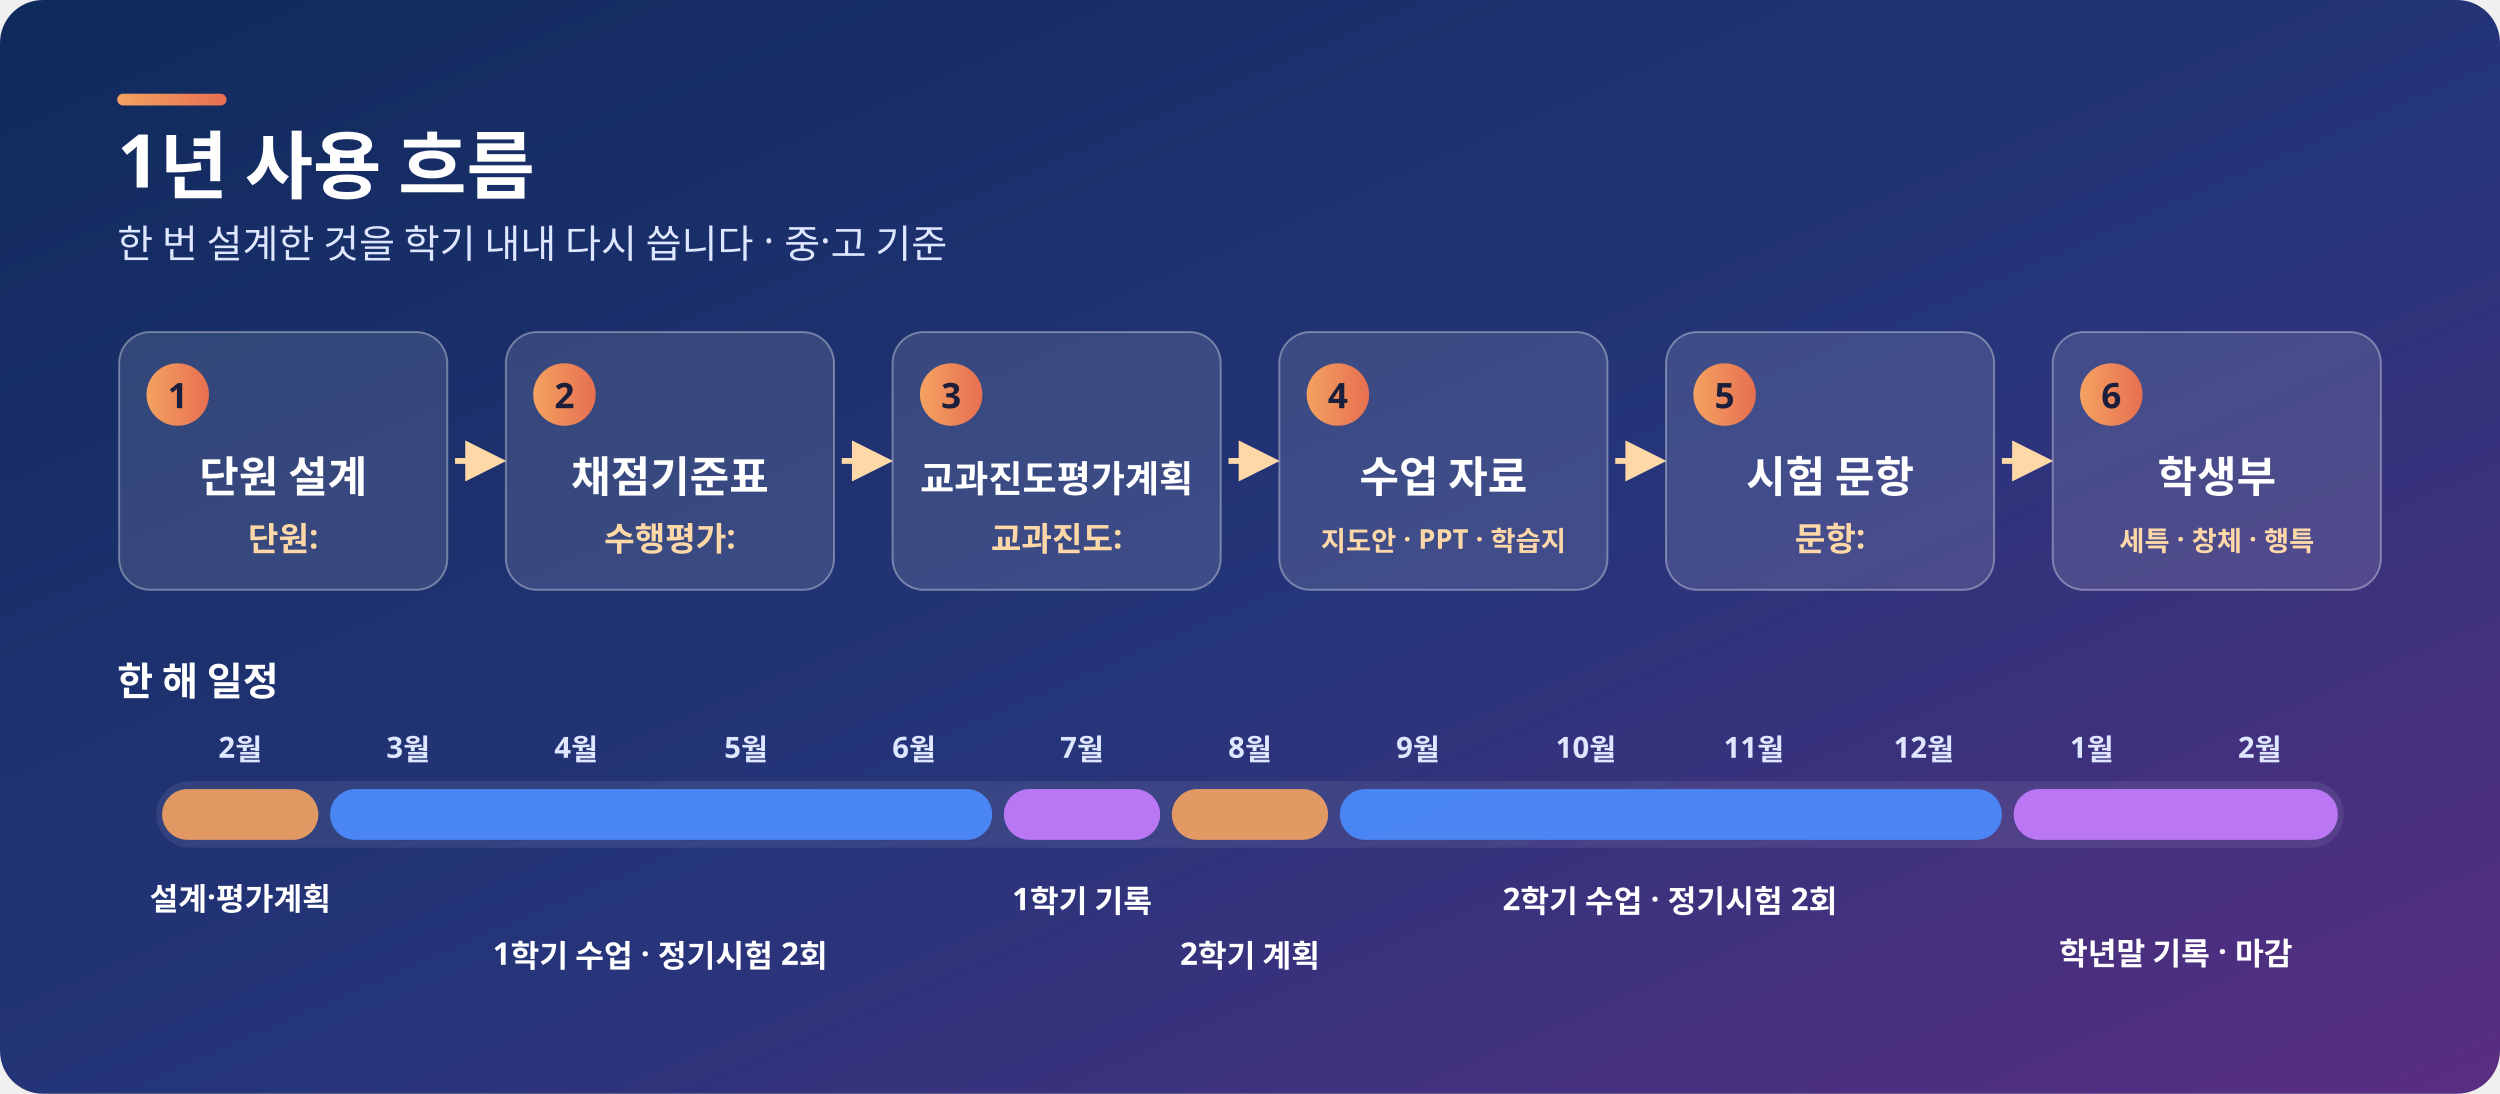
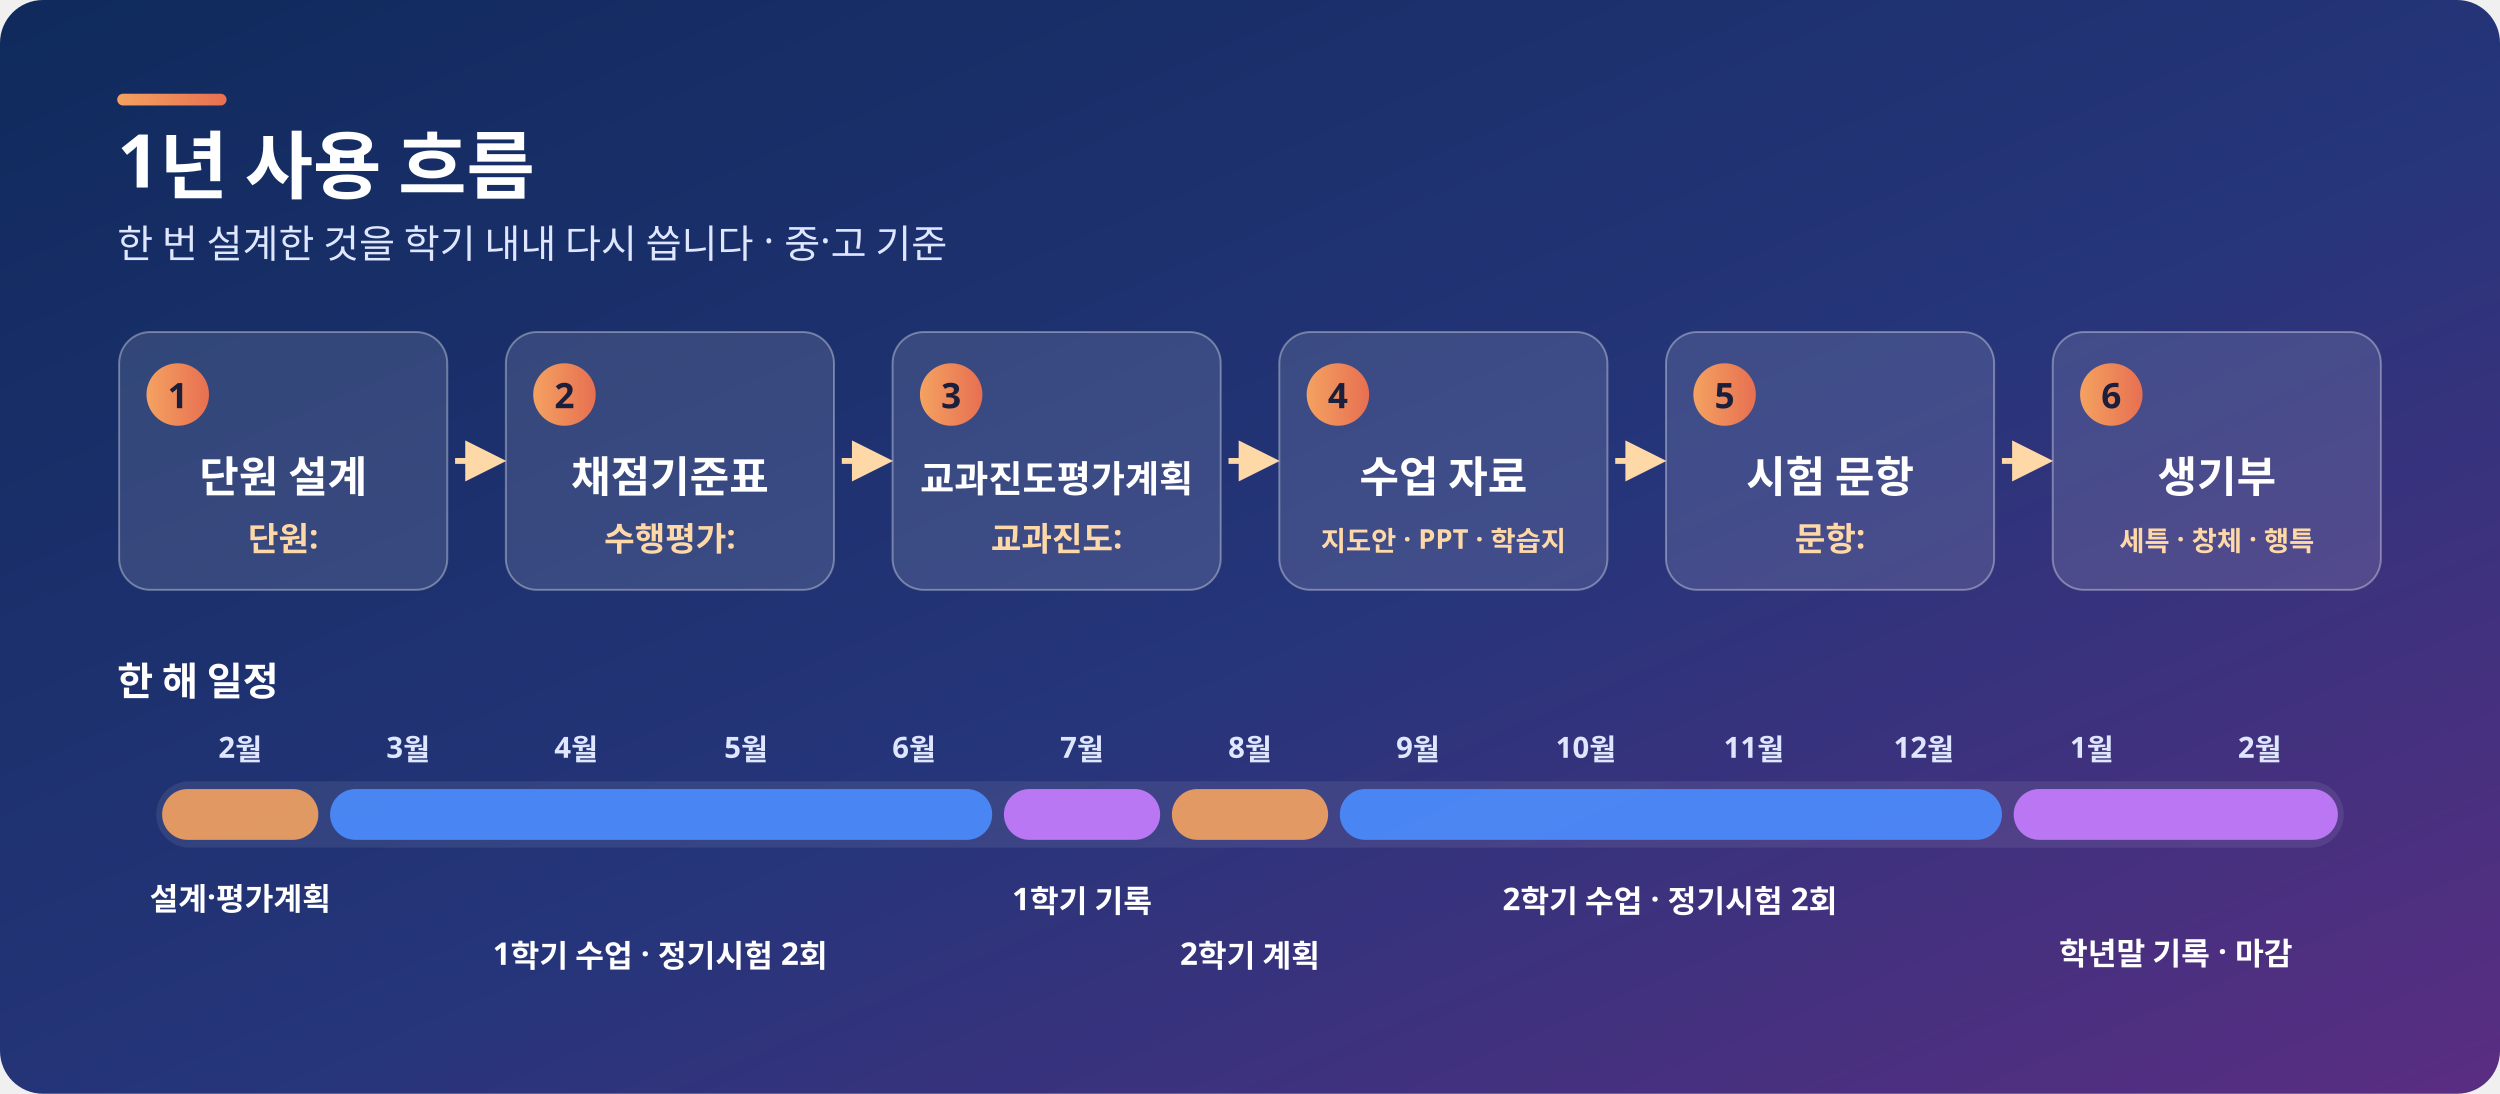
- <svg xmlns="http://www.w3.org/2000/svg" width="1280" height="560" viewBox="0 0 1280 560" role="img" aria-label="1년 사용 흐름: 단원 설계, 채점기준표, 교과진도평가계획, 수업 자료, 시험 문항, 학생부">
+ <svg xmlns="http://www.w3.org/2000/svg" width="1280" height="560" viewBox="0 0 1280 560" role="img" aria-label="1년 사용 흐름: 단원 설계, 채점기준표, 교과진도평가계획, 수업 자료, 시험 문항, 생기부">
  <defs>
    <linearGradient id="bg" x1="0" y1="0" x2="1" y2="1">
      <stop offset="0" stop-color="#0f2a5c" />
      <stop offset="0.55" stop-color="#26357a" />
      <stop offset="1" stop-color="#5a2d82" />
    </linearGradient>
    <linearGradient id="accent" x1="0" y1="0" x2="1" y2="0">
      <stop offset="0" stop-color="#f4a261" />
      <stop offset="1" stop-color="#e76f51" />
    </linearGradient>
    <marker id="arrow" viewBox="0 0 10 10" refX="8" refY="5" markerWidth="7" markerHeight="7" orient="auto">
      <path d="M0 0L10 5L0 10z" fill="#ffd8a8" />
    </marker>
  </defs>
  <rect width="1280" height="560" rx="22" fill="url(#bg)" />
  <g font-family="Pretendard, 'Noto Sans KR', 'Malgun Gothic', 'Apple SD Gothic Neo', 'Segoe UI', sans-serif">
    <rect x="60" y="48" width="56" height="6" rx="3" fill="url(#accent)" />
    <text x="60" y="96" fill="#ffffff" font-size="38" font-weight="800">1년 사용 흐름</text>
    <text x="60" y="132" fill="#dfe6ff" font-size="20" font-weight="500">한 번 설계한 것을 학기 내내 다시 씁니다 · 중·고 기준</text>
    <rect x="61" y="170" width="168" height="132" rx="16" fill="#ffffff" fill-opacity="0.12" stroke="#ffffff" stroke-opacity="0.35" />
    <circle cx="91" cy="202" r="16" fill="url(#accent)" />
    <text x="91" y="209" fill="#1b1f3b" font-size="18" font-weight="800" text-anchor="middle">1</text>
    <text x="145" y="252" fill="#ffffff" font-size="22" font-weight="800" text-anchor="middle">단원 설계</text>
    <text x="145" y="282" fill="#ffd8a8" font-size="17" font-weight="700" text-anchor="middle">단원:</text>
    <line x1="233" y1="236" x2="255" y2="236" stroke="#ffd8a8" stroke-width="3" marker-end="url(#arrow)" />
    <rect x="259" y="170" width="168" height="132" rx="16" fill="#ffffff" fill-opacity="0.12" stroke="#ffffff" stroke-opacity="0.35" />
    <circle cx="289" cy="202" r="16" fill="url(#accent)" />
    <text x="289" y="209" fill="#1b1f3b" font-size="18" font-weight="800" text-anchor="middle">2</text>
    <text x="343" y="252" fill="#ffffff" font-size="22" font-weight="800" text-anchor="middle">채점기준표</text>
    <text x="343" y="282" fill="#ffd8a8" font-size="17" font-weight="700" text-anchor="middle">수행평가:</text>
    <line x1="431" y1="236" x2="453" y2="236" stroke="#ffd8a8" stroke-width="3" marker-end="url(#arrow)" />
    <rect x="457" y="170" width="168" height="132" rx="16" fill="#ffffff" fill-opacity="0.12" stroke="#ffffff" stroke-opacity="0.35" />
    <circle cx="487" cy="202" r="16" fill="url(#accent)" />
    <text x="487" y="209" fill="#1b1f3b" font-size="18" font-weight="800" text-anchor="middle">3</text>
    <text x="541" y="252" fill="#ffffff" font-size="19" font-weight="800" text-anchor="middle">교과진도평가계획</text>
    <text x="541" y="282" fill="#ffd8a8" font-size="17" font-weight="700" text-anchor="middle">교과진도:</text>
    <line x1="629" y1="236" x2="651" y2="236" stroke="#ffd8a8" stroke-width="3" marker-end="url(#arrow)" />
    <rect x="655" y="170" width="168" height="132" rx="16" fill="#ffffff" fill-opacity="0.12" stroke="#ffffff" stroke-opacity="0.35" />
    <circle cx="685" cy="202" r="16" fill="url(#accent)" />
    <text x="685" y="209" fill="#1b1f3b" font-size="18" font-weight="800" text-anchor="middle">4</text>
    <text x="739" y="252" fill="#ffffff" font-size="22" font-weight="800" text-anchor="middle">수업 자료</text>
    <text x="739" y="282" fill="#ffd8a8" font-size="14" font-weight="700" text-anchor="middle">지도안 · PPT · 학습지</text>
    <line x1="827" y1="236" x2="849" y2="236" stroke="#ffd8a8" stroke-width="3" marker-end="url(#arrow)" />
    <rect x="853" y="170" width="168" height="132" rx="16" fill="#ffffff" fill-opacity="0.12" stroke="#ffffff" stroke-opacity="0.35" />
    <circle cx="883" cy="202" r="16" fill="url(#accent)" />
    <text x="883" y="209" fill="#1b1f3b" font-size="18" font-weight="800" text-anchor="middle">5</text>
    <text x="937" y="252" fill="#ffffff" font-size="22" font-weight="800" text-anchor="middle">시험 문항</text>
    <text x="937" y="282" fill="#ffd8a8" font-size="17" font-weight="700" text-anchor="middle">문항:</text>
    <line x1="1025" y1="236" x2="1047" y2="236" stroke="#ffd8a8" stroke-width="3" marker-end="url(#arrow)" />
    <rect x="1051" y="170" width="168" height="132" rx="16" fill="#ffffff" fill-opacity="0.12" stroke="#ffffff" stroke-opacity="0.35" />
    <circle cx="1081" cy="202" r="16" fill="url(#accent)" />
    <text x="1081" y="209" fill="#1b1f3b" font-size="18" font-weight="800" text-anchor="middle">6</text>
-     <text x="1135" y="252" fill="#ffffff" font-size="22" font-weight="800" text-anchor="middle">학생부</text>
+     <text x="1135" y="252" fill="#ffffff" font-size="22" font-weight="800" text-anchor="middle">생기부</text>
    <text x="1135" y="282" fill="#ffd8a8" font-size="14" font-weight="700" text-anchor="middle">세특 · 창체 · 행특</text>
    <text x="60" y="356" fill="#ffffff" font-size="20" font-weight="700">한 해 일정</text>
    <text x="123" y="388" fill="#dfe6ff" font-size="15" font-weight="600" text-anchor="middle">2월</text>
    <text x="209" y="388" fill="#dfe6ff" font-size="15" font-weight="600" text-anchor="middle">3월</text>
    <text x="295" y="388" fill="#dfe6ff" font-size="15" font-weight="600" text-anchor="middle">4월</text>
    <text x="382" y="388" fill="#dfe6ff" font-size="15" font-weight="600" text-anchor="middle">5월</text>
    <text x="468" y="388" fill="#dfe6ff" font-size="15" font-weight="600" text-anchor="middle">6월</text>
    <text x="554" y="388" fill="#dfe6ff" font-size="15" font-weight="600" text-anchor="middle">7월</text>
    <text x="640" y="388" fill="#dfe6ff" font-size="15" font-weight="600" text-anchor="middle">8월</text>
    <text x="726" y="388" fill="#dfe6ff" font-size="15" font-weight="600" text-anchor="middle">9월</text>
    <text x="812" y="388" fill="#dfe6ff" font-size="15" font-weight="600" text-anchor="middle">10월</text>
    <text x="898" y="388" fill="#dfe6ff" font-size="15" font-weight="600" text-anchor="middle">11월</text>
    <text x="985" y="388" fill="#dfe6ff" font-size="15" font-weight="600" text-anchor="middle">12월</text>
    <text x="1071" y="388" fill="#dfe6ff" font-size="15" font-weight="600" text-anchor="middle">1월</text>
    <text x="1157" y="388" fill="#dfe6ff" font-size="15" font-weight="600" text-anchor="middle">2월</text>
    <rect x="80" y="400" width="1120" height="34" rx="17" fill="#ffffff" fill-opacity="0.08" />
    <rect x="83" y="404" width="80" height="26" rx="13" fill="#f4a261" fill-opacity="0.9" />
    <text x="123" y="466" fill="#ffffff" font-size="16" font-weight="700" text-anchor="middle">설계·평가계획</text>
    <rect x="169" y="404" width="339" height="26" rx="13" fill="#4c8dff" fill-opacity="0.9" />
    <text x="338" y="494" fill="#ffffff" font-size="16" font-weight="700" text-anchor="middle">1학기 수업 · 정기시험 2회</text>
    <rect x="514" y="404" width="80" height="26" rx="13" fill="#c77dff" fill-opacity="0.9" />
    <text x="554" y="466" fill="#ffffff" font-size="16" font-weight="700" text-anchor="middle">1학기 기록</text>
    <rect x="600" y="404" width="80" height="26" rx="13" fill="#f4a261" fill-opacity="0.9" />
    <text x="640" y="494" fill="#ffffff" font-size="16" font-weight="700" text-anchor="middle">2학기 계획</text>
    <rect x="686" y="404" width="339" height="26" rx="13" fill="#4c8dff" fill-opacity="0.9" />
    <text x="855" y="466" fill="#ffffff" font-size="16" font-weight="700" text-anchor="middle">2학기 수업 · 정기시험 2회</text>
    <rect x="1031" y="404" width="166" height="26" rx="13" fill="#c77dff" fill-opacity="0.9" />
    <text x="1114" y="494" fill="#ffffff" font-size="16" font-weight="700" text-anchor="middle">학년말 기록 · 마감</text>
  </g>
</svg>
